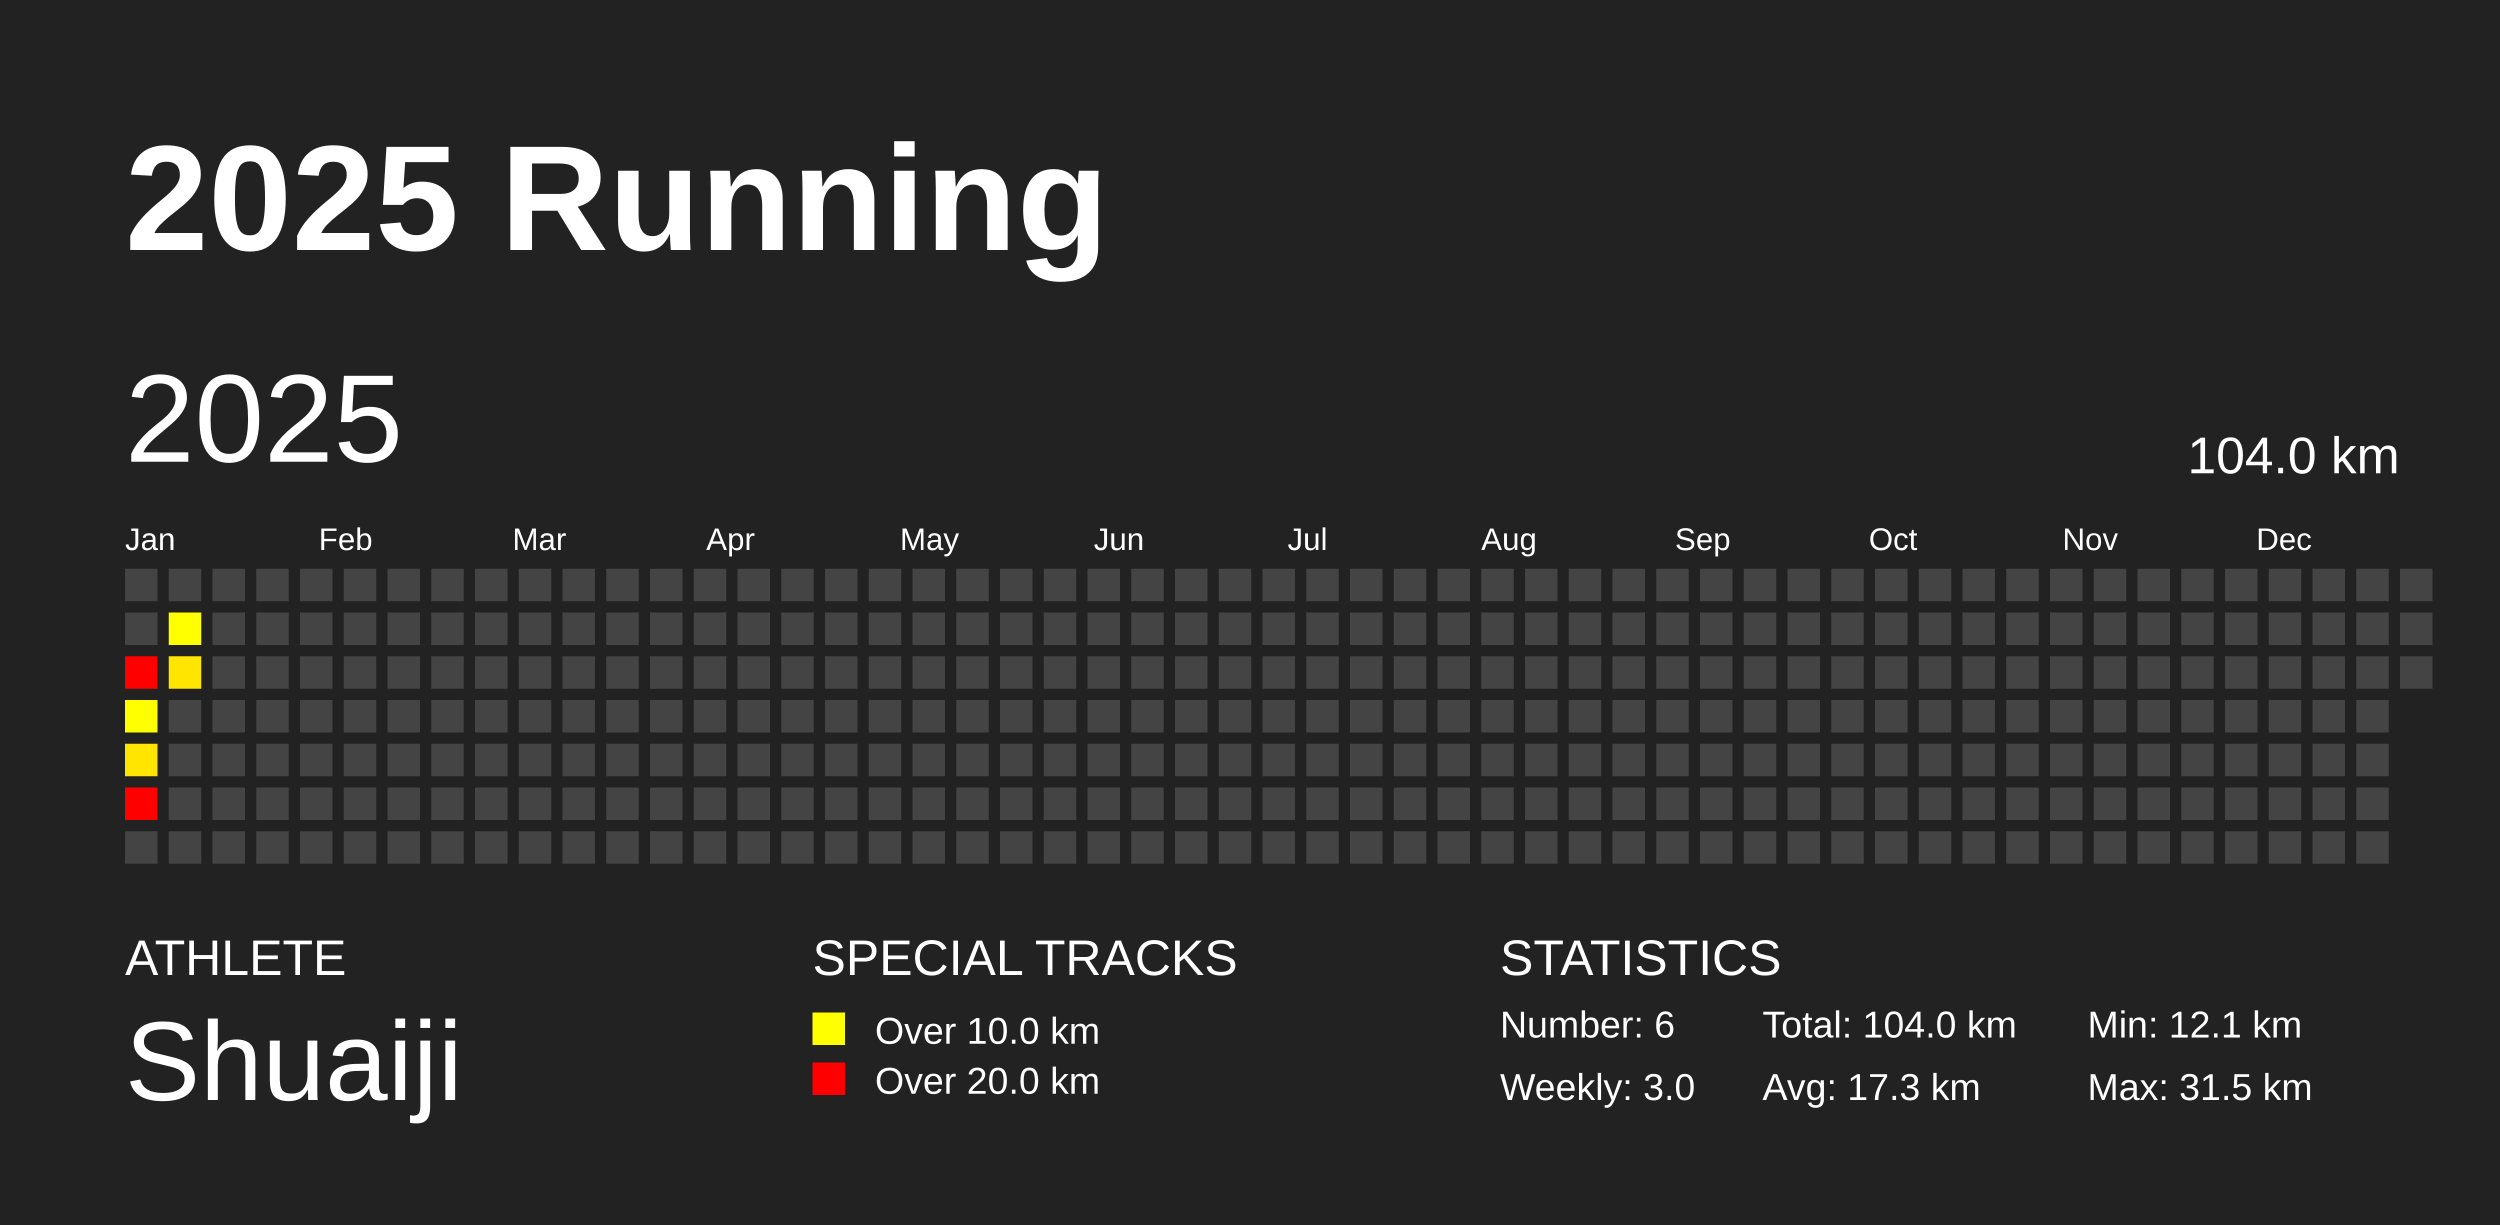
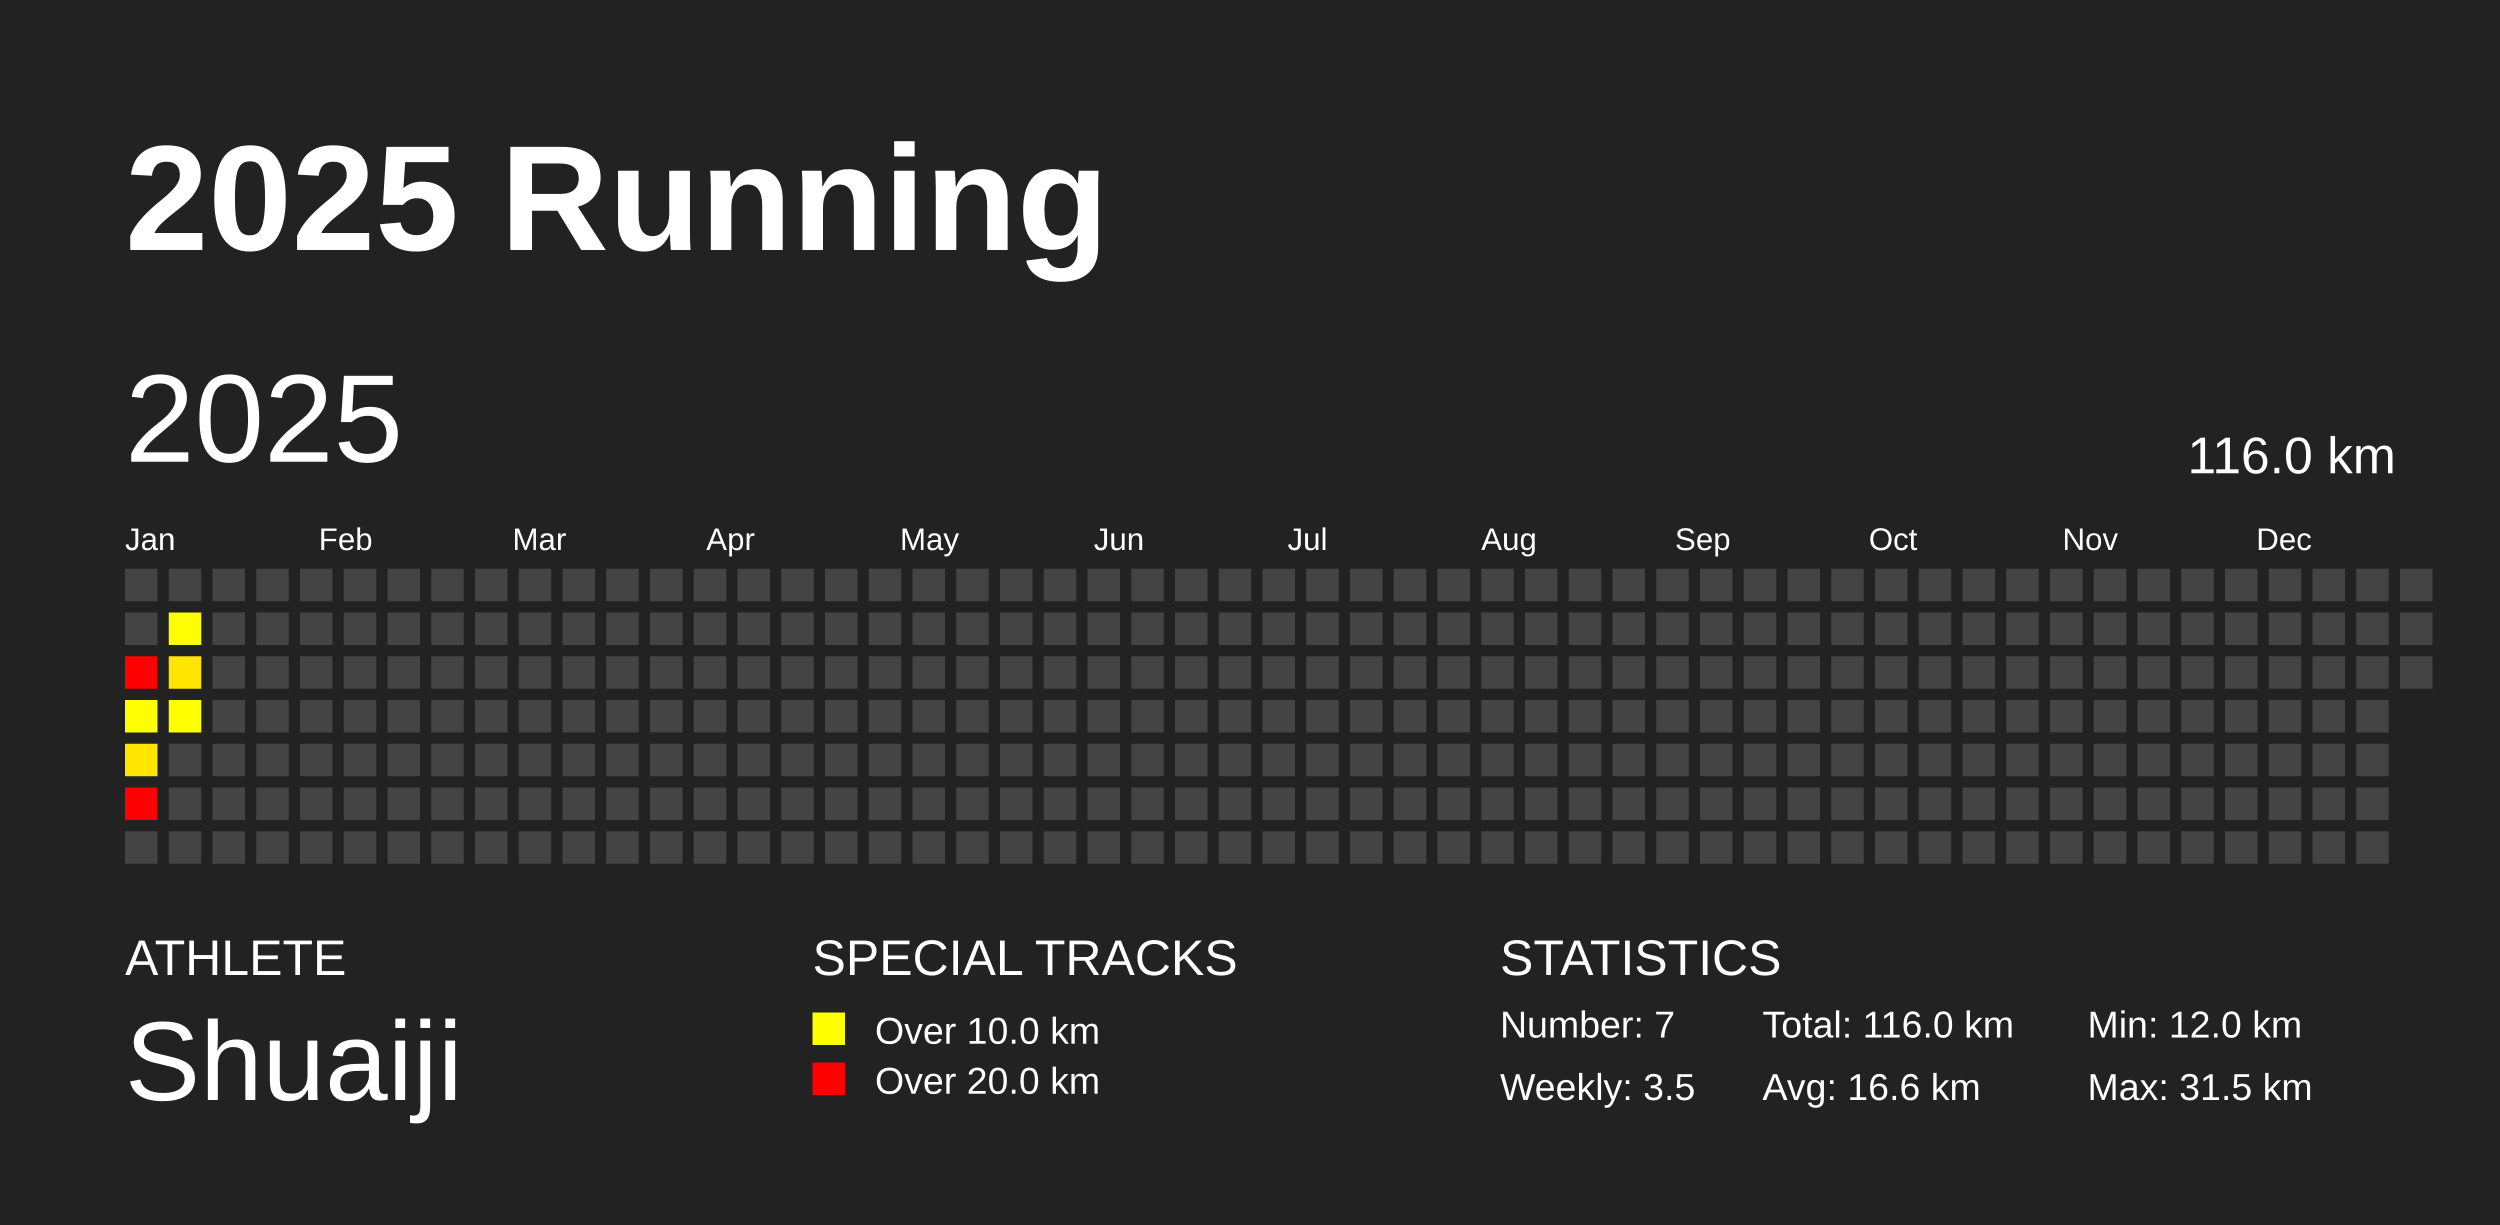
<svg xmlns="http://www.w3.org/2000/svg" baseProfile="full" height="98mm" version="1.1" viewBox="0,0,200,98" width="200mm">
  <defs />
  <rect fill="#222222" height="98" width="200" x="0" y="0" />
  <text fill="#FFFFFF" style="font-size:12px; font-family:Arial; font-weight:bold;" x="10" y="20">2025 Running</text>
  <text fill="#FFFFFF" style="font-size:4px; font-family:Arial" x="10" y="78">ATHLETE</text>
  <text fill="#FFFFFF" style="font-size:9px; font-family:Arial" x="10" y="88">Shuaiji</text>
  <text fill="#FFFFFF" style="font-size:4px; font-family:Arial" x="65" y="78">SPECIAL TRACKS</text>
  <rect fill="yellow" height="2.6" width="2.6" x="65" y="81" />
  <text fill="#FFFFFF" style="font-size:3px; font-family:Arial" x="70" y="83.5">Over 10.0 km</text>
  <rect fill="red" height="2.6" width="2.6" x="65" y="85" />
  <text fill="#FFFFFF" style="font-size:3px; font-family:Arial" x="70" y="87.5">Over 20.0 km</text>
  <text fill="#FFFFFF" style="font-size:4px; font-family:Arial" x="120" y="78">STATISTICS</text>
-   <text fill="#FFFFFF" style="font-size:3px; font-family:Arial" x="120" y="83">Number: 6</text>
-   <text fill="#FFFFFF" style="font-size:3px; font-family:Arial" x="120" y="88">Weekly: 3.0</text>
-   <text fill="#FFFFFF" style="font-size:3px; font-family:Arial" x="141" y="83">Total: 104.0 km</text>
-   <text fill="#FFFFFF" style="font-size:3px; font-family:Arial" x="141" y="88">Avg: 17.3 km</text>
-   <text fill="#FFFFFF" style="font-size:3px; font-family:Arial" x="167" y="83">Min: 12.1 km</text>
+   <text fill="#FFFFFF" style="font-size:3px; font-family:Arial" x="120" y="83">Number: 7</text>
+   <text fill="#FFFFFF" style="font-size:3px; font-family:Arial" x="120" y="88">Weekly: 3.5</text>
+   <text fill="#FFFFFF" style="font-size:3px; font-family:Arial" x="141" y="83">Total: 116.0 km</text>
+   <text fill="#FFFFFF" style="font-size:3px; font-family:Arial" x="141" y="88">Avg: 16.6 km</text>
+   <text fill="#FFFFFF" style="font-size:3px; font-family:Arial" x="167" y="83">Min: 12.0 km</text>
  <text fill="#FFFFFF" style="font-size:3px; font-family:Arial" x="167" y="88">Max: 31.5 km</text>
  <text dominant-baseline="hanging" fill="#FFFFFF" style="font-size:10.0px; font-family:Arial;" x="10" y="30">2025</text>
-   <text dominant-baseline="hanging" fill="#FFFFFF" style="font-size:4.125px; font-family:Arial;" x="175" y="35">104.0 km</text>
+   <text dominant-baseline="hanging" fill="#FFFFFF" style="font-size:4.125px; font-family:Arial;" x="175" y="35">116.0 km</text>
  <text fill="#FFFFFF" style="font-size:2.5px; font-family:Arial" x="10.0" y="44">Jan</text>
  <text fill="#FFFFFF" style="font-size:2.5px; font-family:Arial" x="25.5" y="44">Feb</text>
  <text fill="#FFFFFF" style="font-size:2.5px; font-family:Arial" x="41.0" y="44">Mar</text>
  <text fill="#FFFFFF" style="font-size:2.5px; font-family:Arial" x="56.5" y="44">Apr</text>
  <text fill="#FFFFFF" style="font-size:2.5px; font-family:Arial" x="72.0" y="44">May</text>
  <text fill="#FFFFFF" style="font-size:2.5px; font-family:Arial" x="87.5" y="44">Jun</text>
  <text fill="#FFFFFF" style="font-size:2.5px; font-family:Arial" x="103.0" y="44">Jul</text>
  <text fill="#FFFFFF" style="font-size:2.5px; font-family:Arial" x="118.5" y="44">Aug</text>
  <text fill="#FFFFFF" style="font-size:2.5px; font-family:Arial" x="134.0" y="44">Sep</text>
  <text fill="#FFFFFF" style="font-size:2.5px; font-family:Arial" x="149.5" y="44">Oct</text>
  <text fill="#FFFFFF" style="font-size:2.5px; font-family:Arial" x="165.0" y="44">Nov</text>
  <text fill="#FFFFFF" style="font-size:2.5px; font-family:Arial" x="180.5" y="44">Dec</text>
  <rect fill="#444444" height="2.6" width="2.6" x="10.0" y="45.5" />
  <rect fill="#444444" height="2.6" width="2.6" x="10.0" y="49.0" />
  <rect fill="red" height="2.6" width="2.6" x="10.0" y="52.5" />
-   <rect fill="#ffff00" height="2.6" width="2.6" x="10.0" y="56.0" />
+   <rect fill="#fffe00" height="2.6" width="2.6" x="10.0" y="56.0" />
  <rect fill="#ffe500" height="2.6" width="2.6" x="10.0" y="59.5" />
  <rect fill="red" height="2.6" width="2.6" x="10.0" y="63.0" />
  <rect fill="#444444" height="2.6" width="2.6" x="10.0" y="66.5" />
  <rect fill="#444444" height="2.6" width="2.6" x="13.5" y="45.5" />
-   <rect fill="#ffff00" height="2.6" width="2.6" x="13.5" y="49.0" />
+   <rect fill="#fffe00" height="2.6" width="2.6" x="13.5" y="49.0" />
  <rect fill="#ffe500" height="2.6" width="2.6" x="13.5" y="52.5" />
-   <rect fill="#444444" height="2.6" width="2.6" x="13.5" y="56.0" />
+   <rect fill="#ffff00" height="2.6" width="2.6" x="13.5" y="56.0" />
  <rect fill="#444444" height="2.6" width="2.6" x="13.5" y="59.5" />
  <rect fill="#444444" height="2.6" width="2.6" x="13.5" y="63.0" />
  <rect fill="#444444" height="2.6" width="2.6" x="13.5" y="66.5" />
  <rect fill="#444444" height="2.6" width="2.6" x="17.0" y="45.5" />
  <rect fill="#444444" height="2.6" width="2.6" x="17.0" y="49.0" />
  <rect fill="#444444" height="2.6" width="2.6" x="17.0" y="52.5" />
  <rect fill="#444444" height="2.6" width="2.6" x="17.0" y="56.0" />
  <rect fill="#444444" height="2.6" width="2.6" x="17.0" y="59.5" />
  <rect fill="#444444" height="2.6" width="2.6" x="17.0" y="63.0" />
  <rect fill="#444444" height="2.6" width="2.6" x="17.0" y="66.5" />
  <rect fill="#444444" height="2.6" width="2.6" x="20.5" y="45.5" />
  <rect fill="#444444" height="2.6" width="2.6" x="20.5" y="49.0" />
  <rect fill="#444444" height="2.6" width="2.6" x="20.5" y="52.5" />
  <rect fill="#444444" height="2.6" width="2.6" x="20.5" y="56.0" />
  <rect fill="#444444" height="2.6" width="2.6" x="20.5" y="59.5" />
  <rect fill="#444444" height="2.6" width="2.6" x="20.5" y="63.0" />
  <rect fill="#444444" height="2.6" width="2.6" x="20.5" y="66.5" />
  <rect fill="#444444" height="2.6" width="2.6" x="24.0" y="45.5" />
  <rect fill="#444444" height="2.6" width="2.6" x="24.0" y="49.0" />
  <rect fill="#444444" height="2.6" width="2.6" x="24.0" y="52.5" />
  <rect fill="#444444" height="2.6" width="2.6" x="24.0" y="56.0" />
  <rect fill="#444444" height="2.6" width="2.6" x="24.0" y="59.5" />
  <rect fill="#444444" height="2.6" width="2.6" x="24.0" y="63.0" />
  <rect fill="#444444" height="2.6" width="2.6" x="24.0" y="66.5" />
  <rect fill="#444444" height="2.6" width="2.6" x="27.5" y="45.5" />
  <rect fill="#444444" height="2.6" width="2.6" x="27.5" y="49.0" />
  <rect fill="#444444" height="2.6" width="2.6" x="27.5" y="52.5" />
  <rect fill="#444444" height="2.6" width="2.6" x="27.5" y="56.0" />
  <rect fill="#444444" height="2.6" width="2.6" x="27.5" y="59.5" />
  <rect fill="#444444" height="2.6" width="2.6" x="27.5" y="63.0" />
  <rect fill="#444444" height="2.6" width="2.6" x="27.5" y="66.5" />
  <rect fill="#444444" height="2.6" width="2.6" x="31.0" y="45.5" />
  <rect fill="#444444" height="2.6" width="2.6" x="31.0" y="49.0" />
  <rect fill="#444444" height="2.6" width="2.6" x="31.0" y="52.5" />
  <rect fill="#444444" height="2.6" width="2.6" x="31.0" y="56.0" />
  <rect fill="#444444" height="2.6" width="2.6" x="31.0" y="59.5" />
  <rect fill="#444444" height="2.6" width="2.6" x="31.0" y="63.0" />
  <rect fill="#444444" height="2.6" width="2.6" x="31.0" y="66.5" />
  <rect fill="#444444" height="2.6" width="2.6" x="34.5" y="45.5" />
  <rect fill="#444444" height="2.6" width="2.6" x="34.5" y="49.0" />
  <rect fill="#444444" height="2.6" width="2.6" x="34.5" y="52.5" />
  <rect fill="#444444" height="2.6" width="2.6" x="34.5" y="56.0" />
  <rect fill="#444444" height="2.6" width="2.6" x="34.5" y="59.5" />
  <rect fill="#444444" height="2.6" width="2.6" x="34.5" y="63.0" />
  <rect fill="#444444" height="2.6" width="2.6" x="34.5" y="66.5" />
  <rect fill="#444444" height="2.6" width="2.6" x="38.0" y="45.5" />
  <rect fill="#444444" height="2.6" width="2.6" x="38.0" y="49.0" />
  <rect fill="#444444" height="2.6" width="2.6" x="38.0" y="52.5" />
  <rect fill="#444444" height="2.6" width="2.6" x="38.0" y="56.0" />
  <rect fill="#444444" height="2.6" width="2.6" x="38.0" y="59.5" />
  <rect fill="#444444" height="2.6" width="2.6" x="38.0" y="63.0" />
  <rect fill="#444444" height="2.6" width="2.6" x="38.0" y="66.5" />
  <rect fill="#444444" height="2.6" width="2.6" x="41.5" y="45.5" />
  <rect fill="#444444" height="2.6" width="2.6" x="41.5" y="49.0" />
  <rect fill="#444444" height="2.6" width="2.6" x="41.5" y="52.5" />
  <rect fill="#444444" height="2.6" width="2.6" x="41.5" y="56.0" />
  <rect fill="#444444" height="2.6" width="2.6" x="41.5" y="59.5" />
  <rect fill="#444444" height="2.6" width="2.6" x="41.5" y="63.0" />
  <rect fill="#444444" height="2.6" width="2.6" x="41.5" y="66.5" />
  <rect fill="#444444" height="2.6" width="2.6" x="45.0" y="45.5" />
  <rect fill="#444444" height="2.6" width="2.6" x="45.0" y="49.0" />
  <rect fill="#444444" height="2.6" width="2.6" x="45.0" y="52.5" />
  <rect fill="#444444" height="2.6" width="2.6" x="45.0" y="56.0" />
  <rect fill="#444444" height="2.6" width="2.6" x="45.0" y="59.5" />
  <rect fill="#444444" height="2.6" width="2.6" x="45.0" y="63.0" />
  <rect fill="#444444" height="2.6" width="2.6" x="45.0" y="66.5" />
  <rect fill="#444444" height="2.6" width="2.6" x="48.5" y="45.5" />
  <rect fill="#444444" height="2.6" width="2.6" x="48.5" y="49.0" />
  <rect fill="#444444" height="2.6" width="2.6" x="48.5" y="52.5" />
  <rect fill="#444444" height="2.6" width="2.6" x="48.5" y="56.0" />
  <rect fill="#444444" height="2.6" width="2.6" x="48.5" y="59.5" />
  <rect fill="#444444" height="2.6" width="2.6" x="48.5" y="63.0" />
  <rect fill="#444444" height="2.6" width="2.6" x="48.5" y="66.5" />
  <rect fill="#444444" height="2.6" width="2.6" x="52.0" y="45.5" />
  <rect fill="#444444" height="2.6" width="2.6" x="52.0" y="49.0" />
  <rect fill="#444444" height="2.6" width="2.6" x="52.0" y="52.5" />
  <rect fill="#444444" height="2.6" width="2.6" x="52.0" y="56.0" />
  <rect fill="#444444" height="2.6" width="2.6" x="52.0" y="59.5" />
  <rect fill="#444444" height="2.6" width="2.6" x="52.0" y="63.0" />
  <rect fill="#444444" height="2.6" width="2.6" x="52.0" y="66.5" />
  <rect fill="#444444" height="2.6" width="2.6" x="55.5" y="45.5" />
  <rect fill="#444444" height="2.6" width="2.6" x="55.5" y="49.0" />
  <rect fill="#444444" height="2.6" width="2.6" x="55.5" y="52.5" />
  <rect fill="#444444" height="2.6" width="2.6" x="55.5" y="56.0" />
  <rect fill="#444444" height="2.6" width="2.6" x="55.5" y="59.5" />
  <rect fill="#444444" height="2.6" width="2.6" x="55.5" y="63.0" />
  <rect fill="#444444" height="2.6" width="2.6" x="55.5" y="66.5" />
  <rect fill="#444444" height="2.6" width="2.6" x="59.0" y="45.5" />
  <rect fill="#444444" height="2.6" width="2.6" x="59.0" y="49.0" />
  <rect fill="#444444" height="2.6" width="2.6" x="59.0" y="52.5" />
  <rect fill="#444444" height="2.6" width="2.6" x="59.0" y="56.0" />
  <rect fill="#444444" height="2.6" width="2.6" x="59.0" y="59.5" />
  <rect fill="#444444" height="2.6" width="2.6" x="59.0" y="63.0" />
  <rect fill="#444444" height="2.6" width="2.6" x="59.0" y="66.5" />
  <rect fill="#444444" height="2.6" width="2.6" x="62.5" y="45.5" />
  <rect fill="#444444" height="2.6" width="2.6" x="62.5" y="49.0" />
  <rect fill="#444444" height="2.6" width="2.6" x="62.5" y="52.5" />
  <rect fill="#444444" height="2.6" width="2.6" x="62.5" y="56.0" />
  <rect fill="#444444" height="2.6" width="2.6" x="62.5" y="59.5" />
  <rect fill="#444444" height="2.6" width="2.6" x="62.5" y="63.0" />
  <rect fill="#444444" height="2.6" width="2.6" x="62.5" y="66.5" />
  <rect fill="#444444" height="2.6" width="2.6" x="66.0" y="45.5" />
  <rect fill="#444444" height="2.6" width="2.6" x="66.0" y="49.0" />
  <rect fill="#444444" height="2.6" width="2.6" x="66.0" y="52.5" />
  <rect fill="#444444" height="2.6" width="2.6" x="66.0" y="56.0" />
  <rect fill="#444444" height="2.6" width="2.6" x="66.0" y="59.5" />
  <rect fill="#444444" height="2.6" width="2.6" x="66.0" y="63.0" />
  <rect fill="#444444" height="2.6" width="2.6" x="66.0" y="66.5" />
  <rect fill="#444444" height="2.6" width="2.6" x="69.5" y="45.5" />
  <rect fill="#444444" height="2.6" width="2.6" x="69.5" y="49.0" />
  <rect fill="#444444" height="2.6" width="2.6" x="69.5" y="52.5" />
  <rect fill="#444444" height="2.6" width="2.6" x="69.5" y="56.0" />
  <rect fill="#444444" height="2.6" width="2.6" x="69.5" y="59.5" />
  <rect fill="#444444" height="2.6" width="2.6" x="69.5" y="63.0" />
  <rect fill="#444444" height="2.6" width="2.6" x="69.5" y="66.5" />
  <rect fill="#444444" height="2.6" width="2.6" x="73.0" y="45.5" />
  <rect fill="#444444" height="2.6" width="2.6" x="73.0" y="49.0" />
  <rect fill="#444444" height="2.6" width="2.6" x="73.0" y="52.5" />
  <rect fill="#444444" height="2.6" width="2.6" x="73.0" y="56.0" />
  <rect fill="#444444" height="2.6" width="2.6" x="73.0" y="59.5" />
  <rect fill="#444444" height="2.6" width="2.6" x="73.0" y="63.0" />
  <rect fill="#444444" height="2.6" width="2.6" x="73.0" y="66.5" />
  <rect fill="#444444" height="2.6" width="2.6" x="76.5" y="45.5" />
  <rect fill="#444444" height="2.6" width="2.6" x="76.5" y="49.0" />
  <rect fill="#444444" height="2.6" width="2.6" x="76.5" y="52.5" />
  <rect fill="#444444" height="2.6" width="2.6" x="76.5" y="56.0" />
  <rect fill="#444444" height="2.6" width="2.6" x="76.5" y="59.5" />
  <rect fill="#444444" height="2.6" width="2.6" x="76.5" y="63.0" />
  <rect fill="#444444" height="2.6" width="2.6" x="76.5" y="66.5" />
  <rect fill="#444444" height="2.6" width="2.6" x="80.0" y="45.5" />
  <rect fill="#444444" height="2.6" width="2.6" x="80.0" y="49.0" />
  <rect fill="#444444" height="2.6" width="2.6" x="80.0" y="52.5" />
  <rect fill="#444444" height="2.6" width="2.6" x="80.0" y="56.0" />
  <rect fill="#444444" height="2.6" width="2.6" x="80.0" y="59.5" />
  <rect fill="#444444" height="2.6" width="2.6" x="80.0" y="63.0" />
  <rect fill="#444444" height="2.6" width="2.6" x="80.0" y="66.5" />
  <rect fill="#444444" height="2.6" width="2.6" x="83.5" y="45.5" />
  <rect fill="#444444" height="2.6" width="2.6" x="83.5" y="49.0" />
  <rect fill="#444444" height="2.6" width="2.6" x="83.5" y="52.5" />
  <rect fill="#444444" height="2.6" width="2.6" x="83.5" y="56.0" />
  <rect fill="#444444" height="2.6" width="2.6" x="83.5" y="59.5" />
  <rect fill="#444444" height="2.6" width="2.6" x="83.5" y="63.0" />
  <rect fill="#444444" height="2.6" width="2.6" x="83.5" y="66.5" />
  <rect fill="#444444" height="2.6" width="2.6" x="87.0" y="45.5" />
  <rect fill="#444444" height="2.6" width="2.6" x="87.0" y="49.0" />
  <rect fill="#444444" height="2.6" width="2.6" x="87.0" y="52.5" />
  <rect fill="#444444" height="2.6" width="2.6" x="87.0" y="56.0" />
  <rect fill="#444444" height="2.6" width="2.6" x="87.0" y="59.5" />
  <rect fill="#444444" height="2.6" width="2.6" x="87.0" y="63.0" />
  <rect fill="#444444" height="2.6" width="2.6" x="87.0" y="66.5" />
  <rect fill="#444444" height="2.6" width="2.6" x="90.5" y="45.5" />
  <rect fill="#444444" height="2.6" width="2.6" x="90.5" y="49.0" />
  <rect fill="#444444" height="2.6" width="2.6" x="90.5" y="52.5" />
  <rect fill="#444444" height="2.6" width="2.6" x="90.5" y="56.0" />
  <rect fill="#444444" height="2.6" width="2.6" x="90.5" y="59.5" />
  <rect fill="#444444" height="2.6" width="2.6" x="90.5" y="63.0" />
  <rect fill="#444444" height="2.6" width="2.6" x="90.5" y="66.5" />
  <rect fill="#444444" height="2.6" width="2.6" x="94.0" y="45.5" />
  <rect fill="#444444" height="2.6" width="2.6" x="94.0" y="49.0" />
  <rect fill="#444444" height="2.6" width="2.6" x="94.0" y="52.5" />
  <rect fill="#444444" height="2.6" width="2.6" x="94.0" y="56.0" />
  <rect fill="#444444" height="2.6" width="2.6" x="94.0" y="59.5" />
  <rect fill="#444444" height="2.6" width="2.6" x="94.0" y="63.0" />
  <rect fill="#444444" height="2.6" width="2.6" x="94.0" y="66.5" />
  <rect fill="#444444" height="2.6" width="2.6" x="97.5" y="45.5" />
  <rect fill="#444444" height="2.6" width="2.6" x="97.5" y="49.0" />
  <rect fill="#444444" height="2.6" width="2.6" x="97.5" y="52.5" />
  <rect fill="#444444" height="2.6" width="2.6" x="97.5" y="56.0" />
  <rect fill="#444444" height="2.6" width="2.6" x="97.5" y="59.5" />
  <rect fill="#444444" height="2.6" width="2.6" x="97.5" y="63.0" />
  <rect fill="#444444" height="2.6" width="2.6" x="97.5" y="66.5" />
  <rect fill="#444444" height="2.6" width="2.6" x="101.0" y="45.5" />
  <rect fill="#444444" height="2.6" width="2.6" x="101.0" y="49.0" />
  <rect fill="#444444" height="2.6" width="2.6" x="101.0" y="52.5" />
  <rect fill="#444444" height="2.6" width="2.6" x="101.0" y="56.0" />
  <rect fill="#444444" height="2.6" width="2.6" x="101.0" y="59.5" />
  <rect fill="#444444" height="2.6" width="2.6" x="101.0" y="63.0" />
  <rect fill="#444444" height="2.6" width="2.6" x="101.0" y="66.5" />
  <rect fill="#444444" height="2.6" width="2.6" x="104.5" y="45.5" />
  <rect fill="#444444" height="2.6" width="2.6" x="104.5" y="49.0" />
  <rect fill="#444444" height="2.6" width="2.6" x="104.5" y="52.5" />
  <rect fill="#444444" height="2.6" width="2.6" x="104.5" y="56.0" />
  <rect fill="#444444" height="2.6" width="2.6" x="104.5" y="59.5" />
  <rect fill="#444444" height="2.6" width="2.6" x="104.5" y="63.0" />
  <rect fill="#444444" height="2.6" width="2.6" x="104.5" y="66.5" />
  <rect fill="#444444" height="2.6" width="2.6" x="108.0" y="45.5" />
  <rect fill="#444444" height="2.6" width="2.6" x="108.0" y="49.0" />
  <rect fill="#444444" height="2.6" width="2.6" x="108.0" y="52.5" />
  <rect fill="#444444" height="2.6" width="2.6" x="108.0" y="56.0" />
  <rect fill="#444444" height="2.6" width="2.6" x="108.0" y="59.5" />
  <rect fill="#444444" height="2.6" width="2.6" x="108.0" y="63.0" />
  <rect fill="#444444" height="2.6" width="2.6" x="108.0" y="66.5" />
  <rect fill="#444444" height="2.6" width="2.6" x="111.5" y="45.5" />
  <rect fill="#444444" height="2.6" width="2.6" x="111.5" y="49.0" />
  <rect fill="#444444" height="2.6" width="2.6" x="111.5" y="52.5" />
  <rect fill="#444444" height="2.6" width="2.6" x="111.5" y="56.0" />
  <rect fill="#444444" height="2.6" width="2.6" x="111.5" y="59.5" />
  <rect fill="#444444" height="2.6" width="2.6" x="111.5" y="63.0" />
  <rect fill="#444444" height="2.6" width="2.6" x="111.5" y="66.5" />
  <rect fill="#444444" height="2.6" width="2.6" x="115.0" y="45.5" />
  <rect fill="#444444" height="2.6" width="2.6" x="115.0" y="49.0" />
  <rect fill="#444444" height="2.6" width="2.6" x="115.0" y="52.5" />
  <rect fill="#444444" height="2.6" width="2.6" x="115.0" y="56.0" />
  <rect fill="#444444" height="2.6" width="2.6" x="115.0" y="59.5" />
  <rect fill="#444444" height="2.6" width="2.6" x="115.0" y="63.0" />
  <rect fill="#444444" height="2.6" width="2.6" x="115.0" y="66.5" />
  <rect fill="#444444" height="2.6" width="2.6" x="118.5" y="45.5" />
  <rect fill="#444444" height="2.6" width="2.6" x="118.5" y="49.0" />
  <rect fill="#444444" height="2.6" width="2.6" x="118.5" y="52.5" />
  <rect fill="#444444" height="2.6" width="2.6" x="118.5" y="56.0" />
  <rect fill="#444444" height="2.6" width="2.6" x="118.5" y="59.5" />
  <rect fill="#444444" height="2.6" width="2.6" x="118.5" y="63.0" />
  <rect fill="#444444" height="2.6" width="2.6" x="118.5" y="66.5" />
  <rect fill="#444444" height="2.6" width="2.6" x="122.0" y="45.5" />
  <rect fill="#444444" height="2.6" width="2.6" x="122.0" y="49.0" />
  <rect fill="#444444" height="2.6" width="2.6" x="122.0" y="52.5" />
  <rect fill="#444444" height="2.6" width="2.6" x="122.0" y="56.0" />
  <rect fill="#444444" height="2.6" width="2.6" x="122.0" y="59.5" />
  <rect fill="#444444" height="2.6" width="2.6" x="122.0" y="63.0" />
  <rect fill="#444444" height="2.6" width="2.6" x="122.0" y="66.5" />
  <rect fill="#444444" height="2.6" width="2.6" x="125.5" y="45.5" />
  <rect fill="#444444" height="2.6" width="2.6" x="125.5" y="49.0" />
  <rect fill="#444444" height="2.6" width="2.6" x="125.5" y="52.5" />
  <rect fill="#444444" height="2.6" width="2.6" x="125.5" y="56.0" />
  <rect fill="#444444" height="2.6" width="2.6" x="125.5" y="59.5" />
  <rect fill="#444444" height="2.6" width="2.6" x="125.5" y="63.0" />
  <rect fill="#444444" height="2.6" width="2.6" x="125.5" y="66.5" />
  <rect fill="#444444" height="2.6" width="2.6" x="129.0" y="45.5" />
  <rect fill="#444444" height="2.6" width="2.6" x="129.0" y="49.0" />
  <rect fill="#444444" height="2.6" width="2.6" x="129.0" y="52.5" />
  <rect fill="#444444" height="2.6" width="2.6" x="129.0" y="56.0" />
  <rect fill="#444444" height="2.6" width="2.6" x="129.0" y="59.5" />
  <rect fill="#444444" height="2.6" width="2.6" x="129.0" y="63.0" />
  <rect fill="#444444" height="2.6" width="2.6" x="129.0" y="66.5" />
  <rect fill="#444444" height="2.6" width="2.6" x="132.5" y="45.5" />
  <rect fill="#444444" height="2.6" width="2.6" x="132.5" y="49.0" />
  <rect fill="#444444" height="2.6" width="2.6" x="132.5" y="52.5" />
  <rect fill="#444444" height="2.6" width="2.6" x="132.5" y="56.0" />
  <rect fill="#444444" height="2.6" width="2.6" x="132.5" y="59.5" />
  <rect fill="#444444" height="2.6" width="2.6" x="132.5" y="63.0" />
  <rect fill="#444444" height="2.6" width="2.6" x="132.5" y="66.5" />
  <rect fill="#444444" height="2.6" width="2.6" x="136.0" y="45.5" />
  <rect fill="#444444" height="2.6" width="2.6" x="136.0" y="49.0" />
  <rect fill="#444444" height="2.6" width="2.6" x="136.0" y="52.5" />
  <rect fill="#444444" height="2.6" width="2.6" x="136.0" y="56.0" />
  <rect fill="#444444" height="2.6" width="2.6" x="136.0" y="59.5" />
  <rect fill="#444444" height="2.6" width="2.6" x="136.0" y="63.0" />
  <rect fill="#444444" height="2.6" width="2.6" x="136.0" y="66.5" />
  <rect fill="#444444" height="2.6" width="2.6" x="139.5" y="45.5" />
  <rect fill="#444444" height="2.6" width="2.6" x="139.5" y="49.0" />
  <rect fill="#444444" height="2.6" width="2.6" x="139.5" y="52.5" />
  <rect fill="#444444" height="2.6" width="2.6" x="139.5" y="56.0" />
  <rect fill="#444444" height="2.6" width="2.6" x="139.5" y="59.5" />
  <rect fill="#444444" height="2.6" width="2.6" x="139.5" y="63.0" />
  <rect fill="#444444" height="2.6" width="2.6" x="139.5" y="66.5" />
  <rect fill="#444444" height="2.6" width="2.6" x="143.0" y="45.5" />
  <rect fill="#444444" height="2.6" width="2.6" x="143.0" y="49.0" />
  <rect fill="#444444" height="2.6" width="2.6" x="143.0" y="52.5" />
  <rect fill="#444444" height="2.6" width="2.6" x="143.0" y="56.0" />
  <rect fill="#444444" height="2.6" width="2.6" x="143.0" y="59.5" />
  <rect fill="#444444" height="2.6" width="2.6" x="143.0" y="63.0" />
  <rect fill="#444444" height="2.6" width="2.6" x="143.0" y="66.5" />
  <rect fill="#444444" height="2.6" width="2.6" x="146.5" y="45.5" />
  <rect fill="#444444" height="2.6" width="2.6" x="146.5" y="49.0" />
  <rect fill="#444444" height="2.6" width="2.6" x="146.5" y="52.5" />
  <rect fill="#444444" height="2.6" width="2.6" x="146.5" y="56.0" />
  <rect fill="#444444" height="2.6" width="2.6" x="146.5" y="59.5" />
  <rect fill="#444444" height="2.6" width="2.6" x="146.5" y="63.0" />
  <rect fill="#444444" height="2.6" width="2.6" x="146.5" y="66.5" />
  <rect fill="#444444" height="2.6" width="2.6" x="150.0" y="45.5" />
  <rect fill="#444444" height="2.6" width="2.6" x="150.0" y="49.0" />
  <rect fill="#444444" height="2.6" width="2.6" x="150.0" y="52.5" />
  <rect fill="#444444" height="2.6" width="2.6" x="150.0" y="56.0" />
  <rect fill="#444444" height="2.6" width="2.6" x="150.0" y="59.5" />
  <rect fill="#444444" height="2.6" width="2.6" x="150.0" y="63.0" />
  <rect fill="#444444" height="2.6" width="2.6" x="150.0" y="66.5" />
  <rect fill="#444444" height="2.6" width="2.6" x="153.5" y="45.5" />
  <rect fill="#444444" height="2.6" width="2.6" x="153.5" y="49.0" />
  <rect fill="#444444" height="2.6" width="2.6" x="153.5" y="52.5" />
  <rect fill="#444444" height="2.6" width="2.6" x="153.5" y="56.0" />
  <rect fill="#444444" height="2.6" width="2.6" x="153.5" y="59.5" />
  <rect fill="#444444" height="2.6" width="2.6" x="153.5" y="63.0" />
  <rect fill="#444444" height="2.6" width="2.6" x="153.5" y="66.5" />
  <rect fill="#444444" height="2.6" width="2.6" x="157.0" y="45.5" />
  <rect fill="#444444" height="2.6" width="2.6" x="157.0" y="49.0" />
  <rect fill="#444444" height="2.6" width="2.6" x="157.0" y="52.5" />
  <rect fill="#444444" height="2.6" width="2.6" x="157.0" y="56.0" />
  <rect fill="#444444" height="2.6" width="2.6" x="157.0" y="59.5" />
  <rect fill="#444444" height="2.6" width="2.6" x="157.0" y="63.0" />
  <rect fill="#444444" height="2.6" width="2.6" x="157.0" y="66.5" />
  <rect fill="#444444" height="2.6" width="2.6" x="160.5" y="45.5" />
  <rect fill="#444444" height="2.6" width="2.6" x="160.5" y="49.0" />
  <rect fill="#444444" height="2.6" width="2.6" x="160.5" y="52.5" />
  <rect fill="#444444" height="2.6" width="2.6" x="160.5" y="56.0" />
  <rect fill="#444444" height="2.6" width="2.6" x="160.5" y="59.5" />
  <rect fill="#444444" height="2.6" width="2.6" x="160.5" y="63.0" />
  <rect fill="#444444" height="2.6" width="2.6" x="160.5" y="66.5" />
  <rect fill="#444444" height="2.6" width="2.6" x="164.0" y="45.5" />
  <rect fill="#444444" height="2.6" width="2.6" x="164.0" y="49.0" />
  <rect fill="#444444" height="2.6" width="2.6" x="164.0" y="52.5" />
  <rect fill="#444444" height="2.6" width="2.6" x="164.0" y="56.0" />
  <rect fill="#444444" height="2.6" width="2.6" x="164.0" y="59.5" />
  <rect fill="#444444" height="2.6" width="2.6" x="164.0" y="63.0" />
  <rect fill="#444444" height="2.6" width="2.6" x="164.0" y="66.5" />
  <rect fill="#444444" height="2.6" width="2.6" x="167.5" y="45.5" />
  <rect fill="#444444" height="2.6" width="2.6" x="167.5" y="49.0" />
  <rect fill="#444444" height="2.6" width="2.6" x="167.5" y="52.5" />
  <rect fill="#444444" height="2.6" width="2.6" x="167.5" y="56.0" />
  <rect fill="#444444" height="2.6" width="2.6" x="167.5" y="59.5" />
  <rect fill="#444444" height="2.6" width="2.6" x="167.5" y="63.0" />
  <rect fill="#444444" height="2.6" width="2.6" x="167.5" y="66.5" />
  <rect fill="#444444" height="2.6" width="2.6" x="171.0" y="45.5" />
  <rect fill="#444444" height="2.6" width="2.6" x="171.0" y="49.0" />
  <rect fill="#444444" height="2.6" width="2.6" x="171.0" y="52.5" />
  <rect fill="#444444" height="2.6" width="2.6" x="171.0" y="56.0" />
  <rect fill="#444444" height="2.6" width="2.6" x="171.0" y="59.5" />
  <rect fill="#444444" height="2.6" width="2.6" x="171.0" y="63.0" />
  <rect fill="#444444" height="2.6" width="2.6" x="171.0" y="66.5" />
  <rect fill="#444444" height="2.6" width="2.6" x="174.5" y="45.5" />
  <rect fill="#444444" height="2.6" width="2.6" x="174.5" y="49.0" />
  <rect fill="#444444" height="2.6" width="2.6" x="174.5" y="52.5" />
  <rect fill="#444444" height="2.6" width="2.6" x="174.5" y="56.0" />
  <rect fill="#444444" height="2.6" width="2.6" x="174.5" y="59.5" />
  <rect fill="#444444" height="2.6" width="2.6" x="174.5" y="63.0" />
  <rect fill="#444444" height="2.6" width="2.6" x="174.5" y="66.5" />
  <rect fill="#444444" height="2.6" width="2.6" x="178.0" y="45.5" />
  <rect fill="#444444" height="2.6" width="2.6" x="178.0" y="49.0" />
  <rect fill="#444444" height="2.6" width="2.6" x="178.0" y="52.5" />
  <rect fill="#444444" height="2.6" width="2.6" x="178.0" y="56.0" />
  <rect fill="#444444" height="2.6" width="2.6" x="178.0" y="59.5" />
  <rect fill="#444444" height="2.6" width="2.6" x="178.0" y="63.0" />
  <rect fill="#444444" height="2.6" width="2.6" x="178.0" y="66.5" />
  <rect fill="#444444" height="2.6" width="2.6" x="181.5" y="45.5" />
  <rect fill="#444444" height="2.6" width="2.6" x="181.5" y="49.0" />
  <rect fill="#444444" height="2.6" width="2.6" x="181.5" y="52.5" />
  <rect fill="#444444" height="2.6" width="2.6" x="181.5" y="56.0" />
  <rect fill="#444444" height="2.6" width="2.6" x="181.5" y="59.5" />
  <rect fill="#444444" height="2.6" width="2.6" x="181.5" y="63.0" />
  <rect fill="#444444" height="2.6" width="2.6" x="181.5" y="66.5" />
  <rect fill="#444444" height="2.6" width="2.6" x="185.0" y="45.5" />
  <rect fill="#444444" height="2.6" width="2.6" x="185.0" y="49.0" />
  <rect fill="#444444" height="2.6" width="2.6" x="185.0" y="52.5" />
  <rect fill="#444444" height="2.6" width="2.6" x="185.0" y="56.0" />
  <rect fill="#444444" height="2.6" width="2.6" x="185.0" y="59.5" />
  <rect fill="#444444" height="2.6" width="2.6" x="185.0" y="63.0" />
  <rect fill="#444444" height="2.6" width="2.6" x="185.0" y="66.5" />
  <rect fill="#444444" height="2.6" width="2.6" x="188.5" y="45.5" />
  <rect fill="#444444" height="2.6" width="2.6" x="188.5" y="49.0" />
  <rect fill="#444444" height="2.6" width="2.6" x="188.5" y="52.5" />
  <rect fill="#444444" height="2.6" width="2.6" x="188.5" y="56.0" />
  <rect fill="#444444" height="2.6" width="2.6" x="188.5" y="59.5" />
  <rect fill="#444444" height="2.6" width="2.6" x="188.5" y="63.0" />
  <rect fill="#444444" height="2.6" width="2.6" x="188.5" y="66.5" />
  <rect fill="#444444" height="2.6" width="2.6" x="192.0" y="45.5" />
  <rect fill="#444444" height="2.6" width="2.6" x="192.0" y="49.0" />
  <rect fill="#444444" height="2.6" width="2.6" x="192.0" y="52.5" />
</svg>
